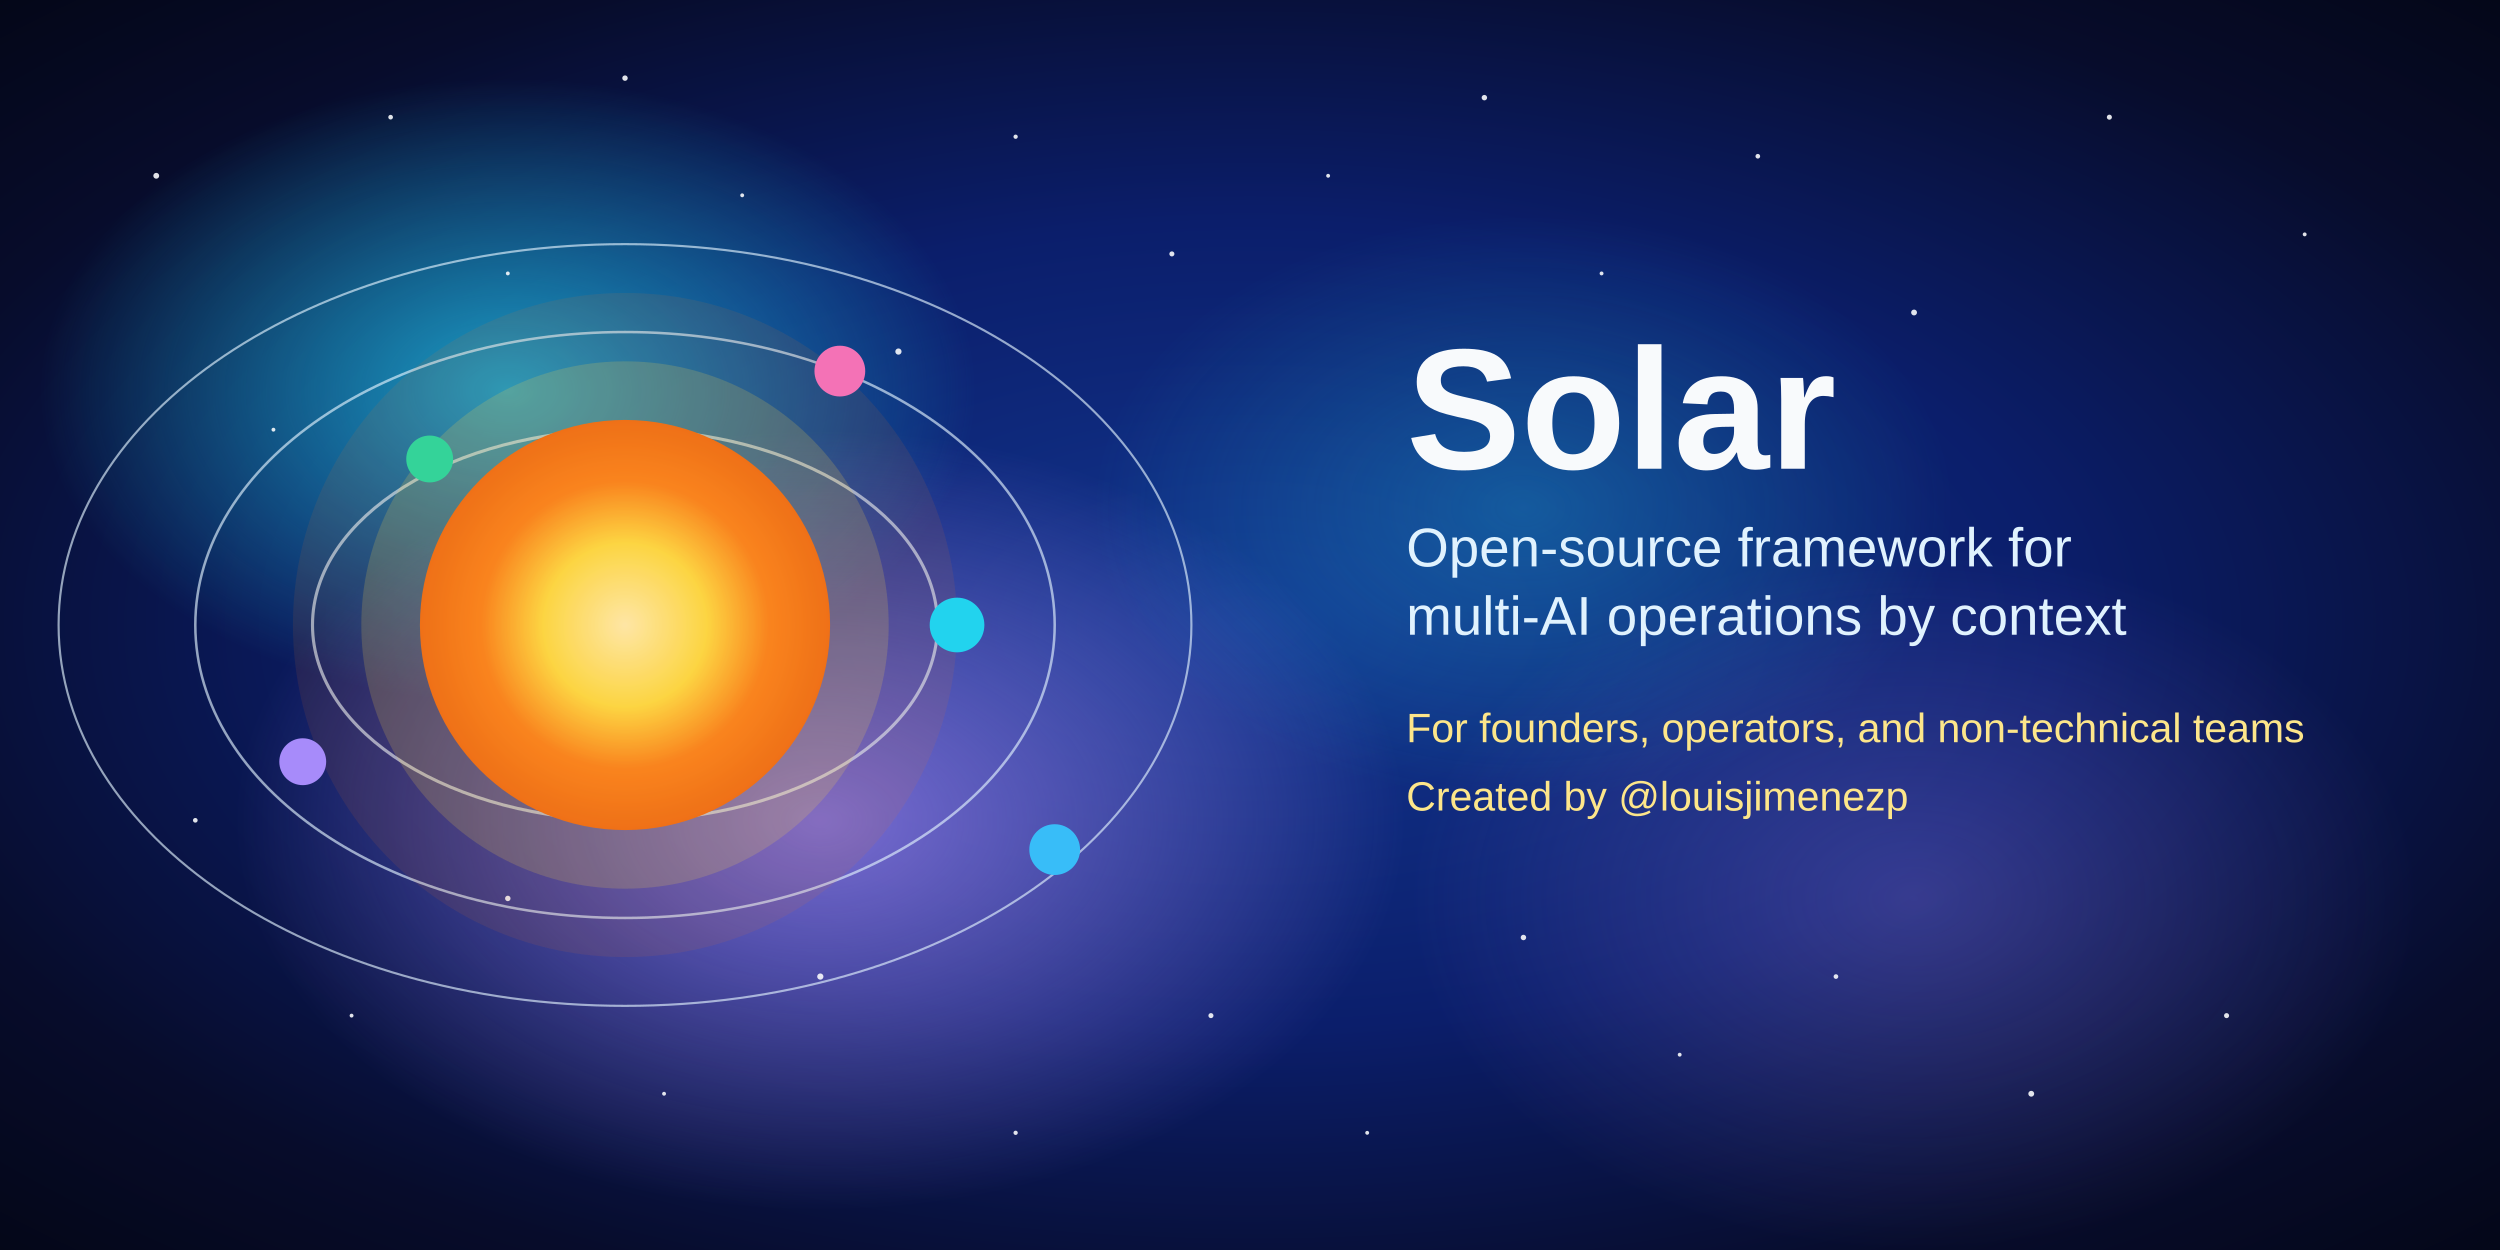
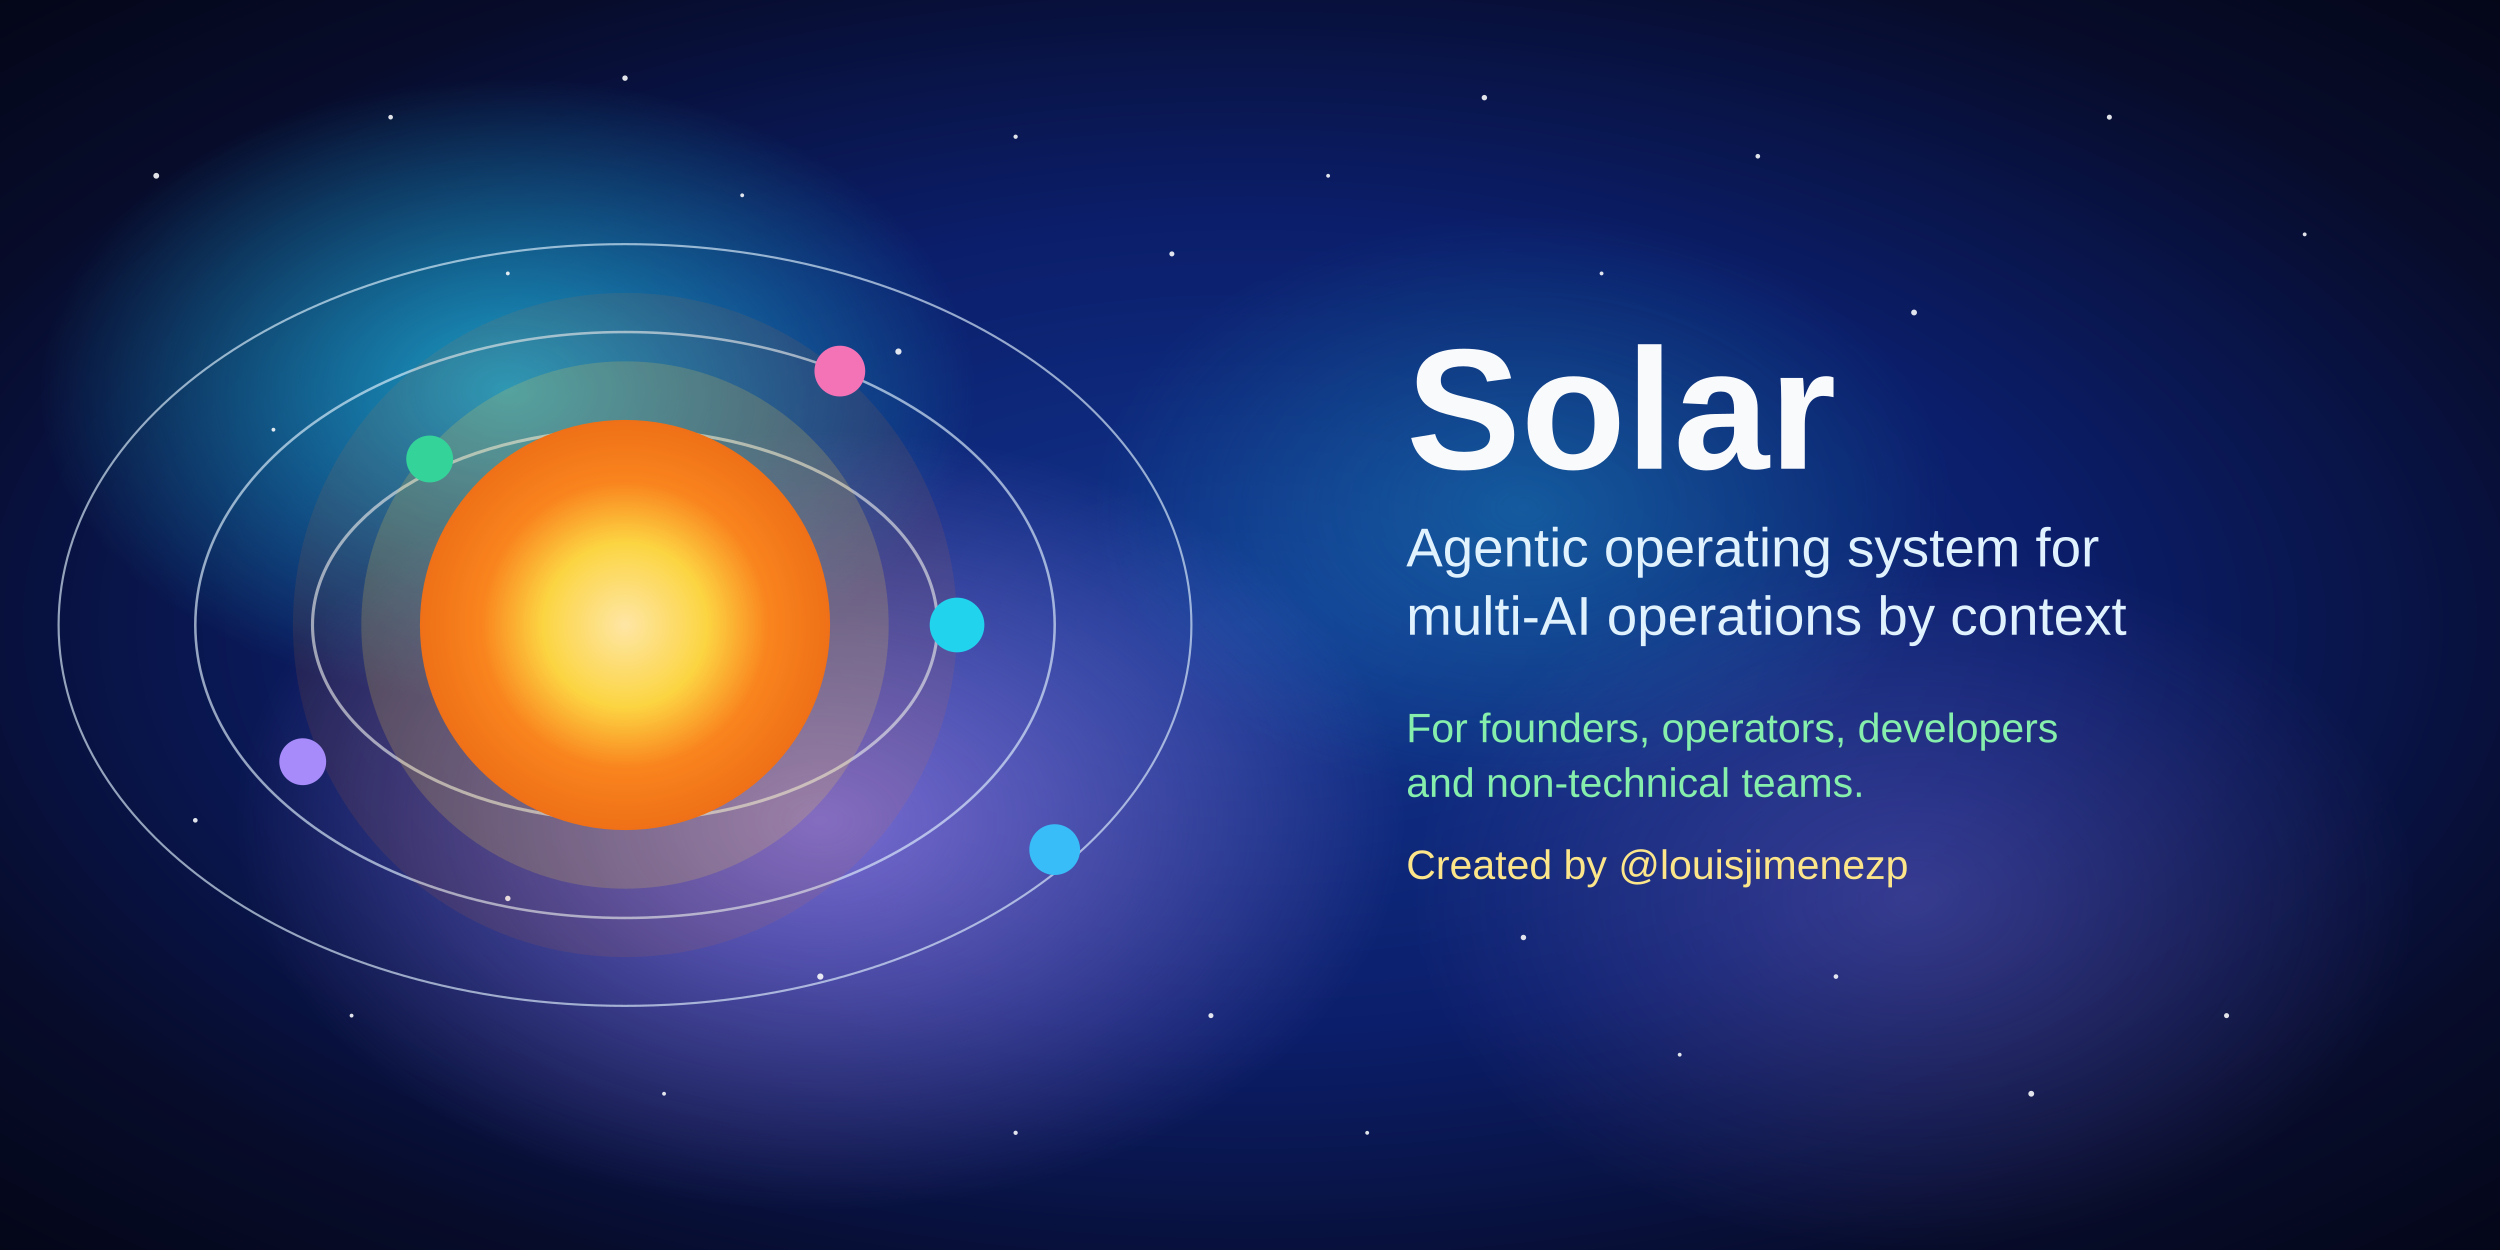
<svg xmlns="http://www.w3.org/2000/svg" width="1280" height="640" viewBox="0 0 1280 640">
  <defs>
    <radialGradient id="bgGrad" cx="50%" cy="50%" r="80%">
      <stop offset="0%" stop-color="#12368F" />
      <stop offset="40%" stop-color="#0B1E6B" />
      <stop offset="70%" stop-color="#070C2B" />
      <stop offset="100%" stop-color="#02030B" />
    </radialGradient>
    <radialGradient id="nebulaCyan" cx="50%" cy="50%" r="50%">
      <stop offset="0%" stop-color="#22D3EE" stop-opacity="0.7" />
      <stop offset="100%" stop-color="#22D3EE" stop-opacity="0" />
    </radialGradient>
    <radialGradient id="nebulaViolet" cx="50%" cy="50%" r="50%">
      <stop offset="0%" stop-color="#A78BFA" stop-opacity="0.7" />
      <stop offset="100%" stop-color="#A78BFA" stop-opacity="0" />
    </radialGradient>
    <radialGradient id="sunGrad" cx="50%" cy="50%" r="50%">
      <stop offset="0%" stop-color="#FFF7CC" />
      <stop offset="40%" stop-color="#FDE047" />
      <stop offset="70%" stop-color="#F97316" />
      <stop offset="100%" stop-color="#EA580C" />
    </radialGradient>
  </defs>
  <rect width="1280" height="640" fill="url(#bgGrad)" />
  <ellipse cx="260" cy="200" rx="240" ry="160" fill="url(#nebulaCyan)" />
  <ellipse cx="420" cy="420" rx="300" ry="200" fill="url(#nebulaViolet)" />
  <ellipse cx="780" cy="260" rx="220" ry="150" fill="url(#nebulaCyan)" opacity="0.4" />
  <ellipse cx="980" cy="460" rx="260" ry="180" fill="url(#nebulaViolet)" opacity="0.4" />
  <g fill="#F8FAFC" opacity="0.9">
    <circle cx="80" cy="90" r="1.5" />
    <circle cx="140" cy="220" r="1" />
    <circle cx="200" cy="60" r="1.2" />
    <circle cx="260" cy="140" r="1" />
    <circle cx="320" cy="40" r="1.4" />
    <circle cx="380" cy="100" r="1" />
    <circle cx="460" cy="180" r="1.6" />
    <circle cx="520" cy="70" r="1.1" />
    <circle cx="600" cy="130" r="1.3" />
    <circle cx="680" cy="90" r="1" />
    <circle cx="760" cy="50" r="1.4" />
    <circle cx="820" cy="140" r="1" />
    <circle cx="900" cy="80" r="1.2" />
    <circle cx="980" cy="160" r="1.5" />
    <circle cx="1080" cy="60" r="1.3" />
    <circle cx="1180" cy="120" r="1" />
    <circle cx="100" cy="420" r="1.2" />
    <circle cx="180" cy="520" r="1" />
    <circle cx="260" cy="460" r="1.4" />
    <circle cx="340" cy="560" r="1" />
    <circle cx="420" cy="500" r="1.6" />
    <circle cx="520" cy="580" r="1.1" />
    <circle cx="620" cy="520" r="1.3" />
    <circle cx="700" cy="580" r="1" />
    <circle cx="780" cy="480" r="1.4" />
    <circle cx="860" cy="540" r="1" />
    <circle cx="940" cy="500" r="1.2" />
    <circle cx="1040" cy="560" r="1.5" />
    <circle cx="1140" cy="520" r="1.3" />
  </g>
  <g stroke="#E0F2FE" stroke-opacity="0.65" fill="none">
    <ellipse cx="320" cy="320" rx="160" ry="100" stroke-width="1.6" />
    <ellipse cx="320" cy="320" rx="220" ry="150" stroke-width="1.3" />
    <ellipse cx="320" cy="320" rx="290" ry="195" stroke-width="1.1" />
  </g>
  <circle cx="320" cy="320" r="105" fill="url(#sunGrad)" />
  <circle cx="320" cy="320" r="135" fill="#FDE047" opacity="0.18" />
  <circle cx="320" cy="320" r="170" fill="#F97316" opacity="0.1" />
  <circle cx="490" cy="320" r="14" fill="#22D3EE" />
  <circle cx="220" cy="235" r="12" fill="#34D399" />
  <circle cx="430" cy="190" r="13" fill="#F472B6" />
  <circle cx="155" cy="390" r="12" fill="#A78BFA" />
  <circle cx="540" cy="435" r="13" fill="#38BDF8" />
  <g font-family="Arial, Helvetica, sans-serif">
    <text x="720" y="240" font-size="88" font-weight="700" fill="#F8FAFC">
      Solar
    </text>
    <text x="720" y="290" font-size="28" fill="#E0F2FE">
-       Open-source framework for
+       Agentic operating system for
    </text>
    <text x="720" y="325" font-size="28" fill="#E0F2FE">
      multi-AI operations by context
    </text>
-     <text x="720" y="380" font-size="21" fill="#FDE68A">
-       For founders, operators, and non-technical teams
+     <text x="720" y="380" font-size="21" fill="#86EFAC">
+       For founders, operators, developers
    </text>
-     <text x="720" y="415" font-size="21" fill="#FDE68A">
+     <text x="720" y="408" font-size="21" fill="#86EFAC">
+       and non-technical teams.
+     </text>
+     <text x="720" y="450" font-size="21" fill="#FDE68A">
      Created by @louisjimenezp
    </text>
  </g>
</svg>
